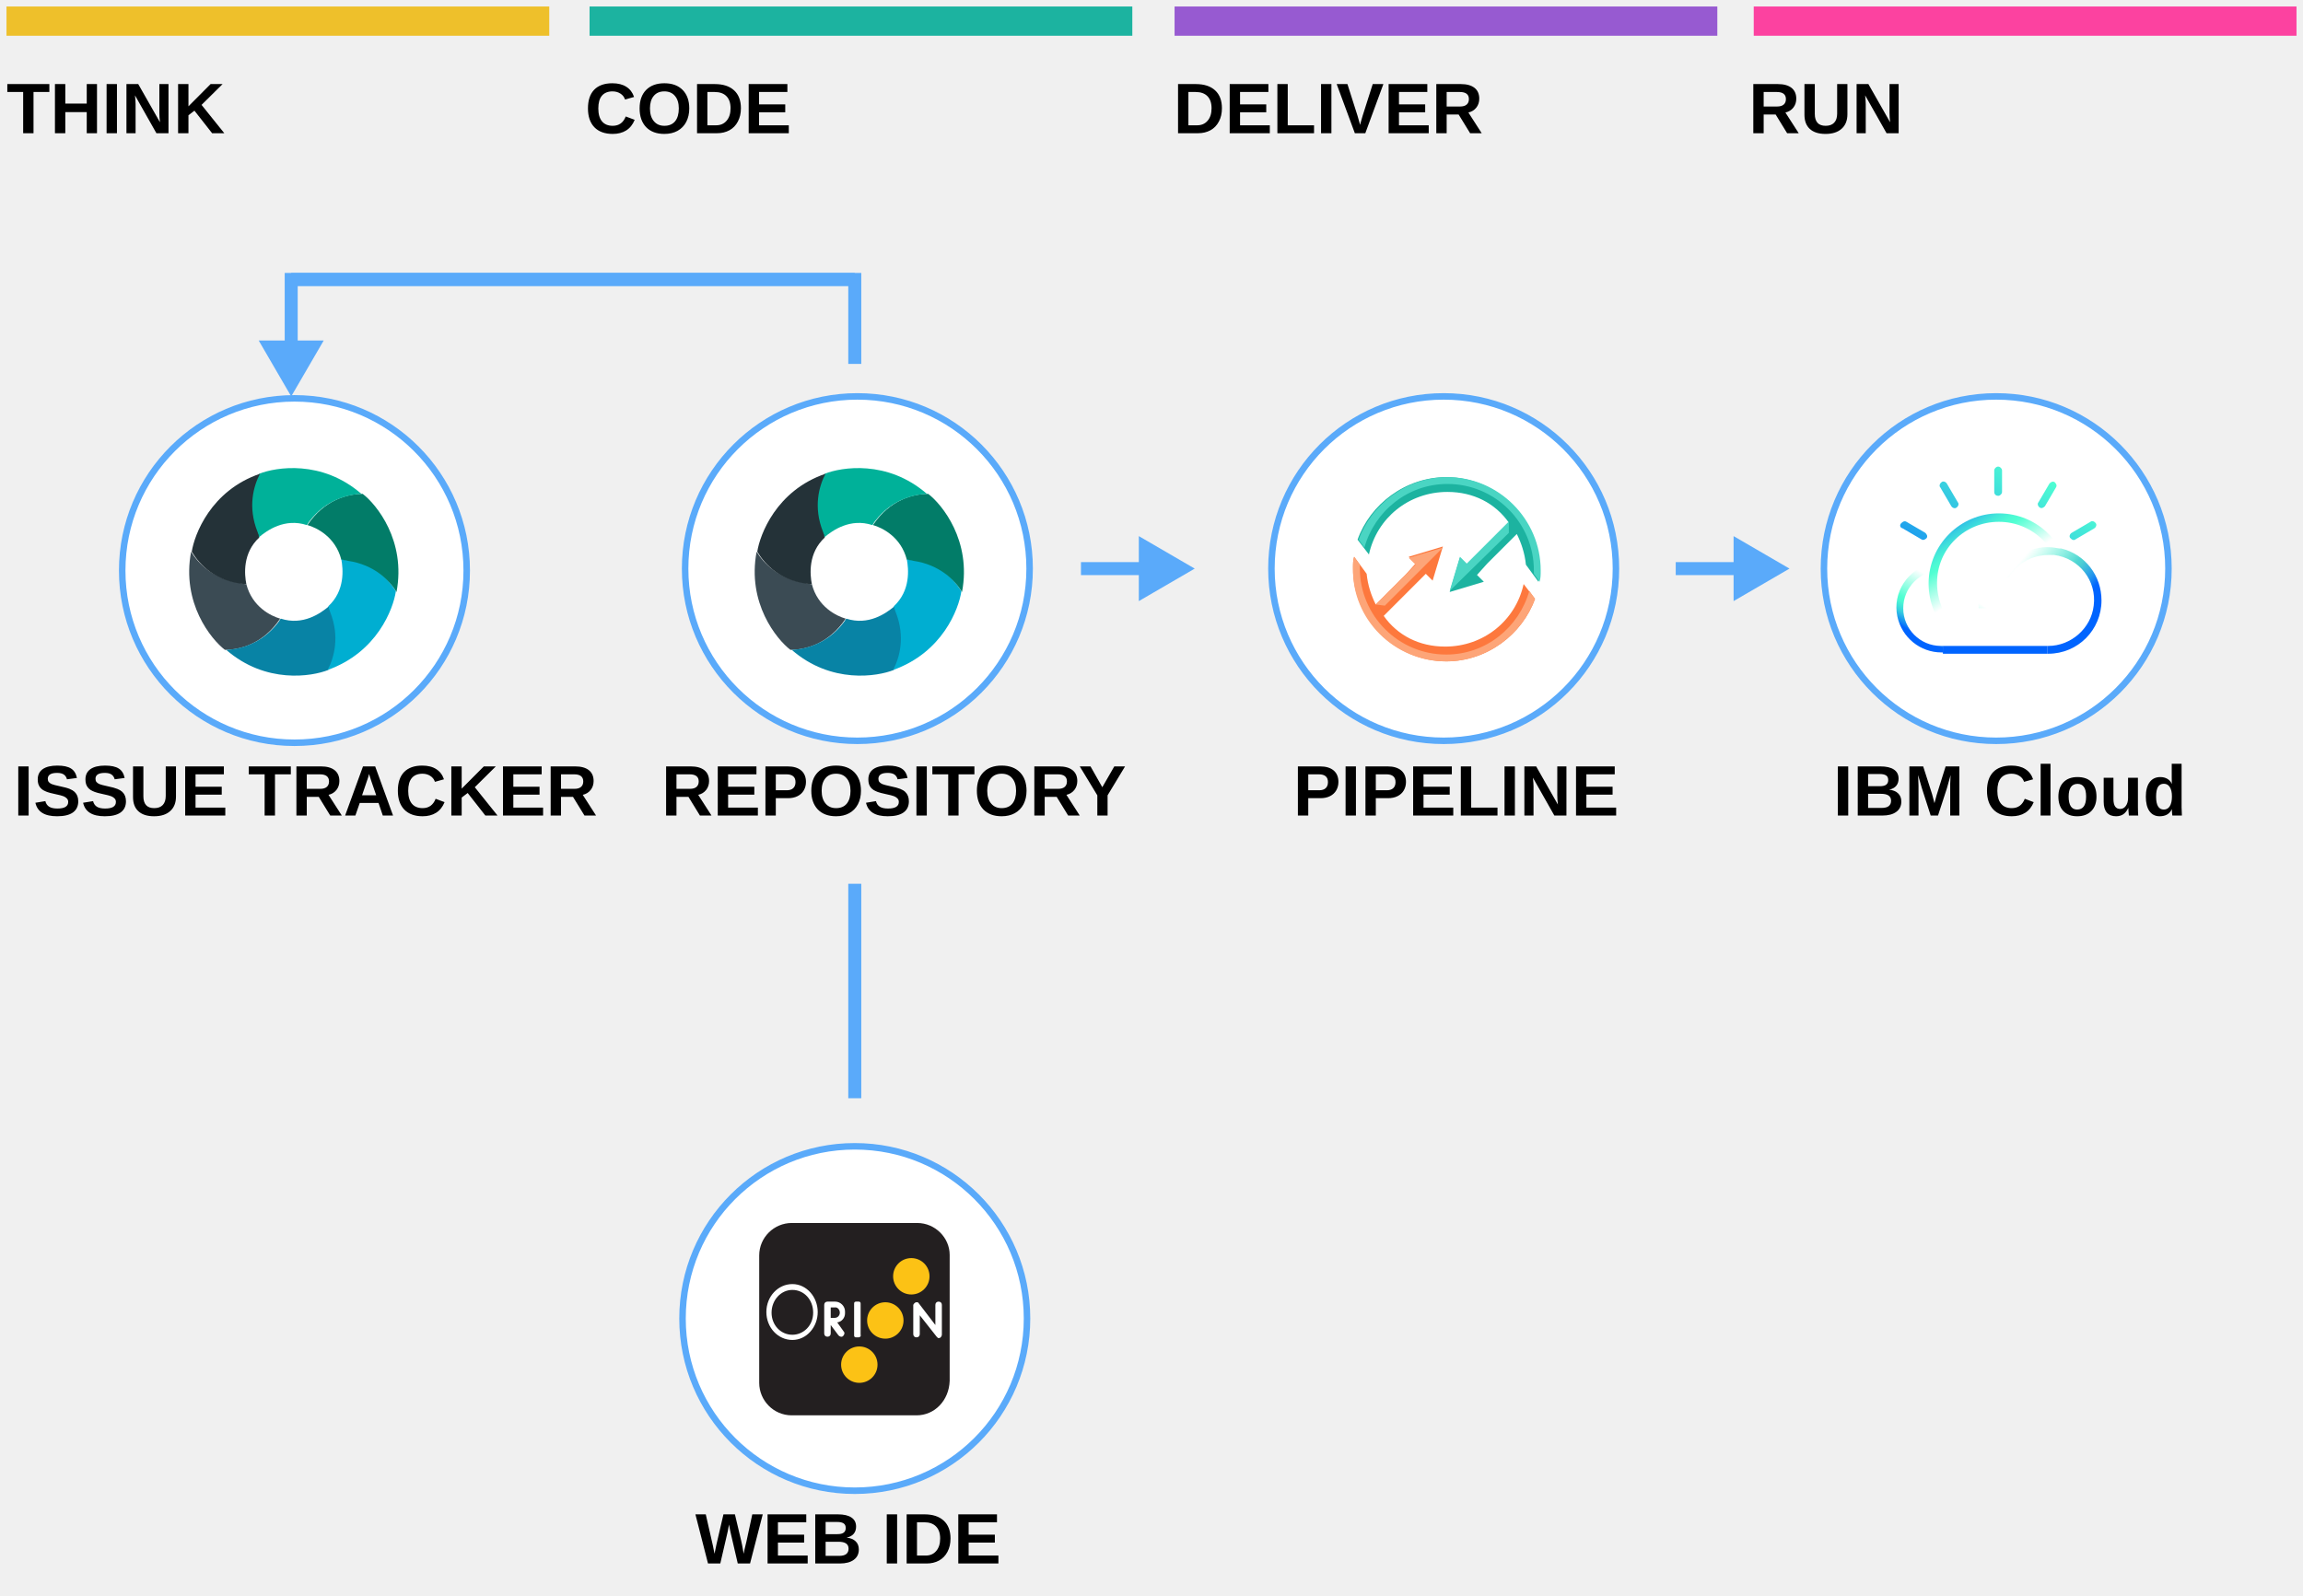
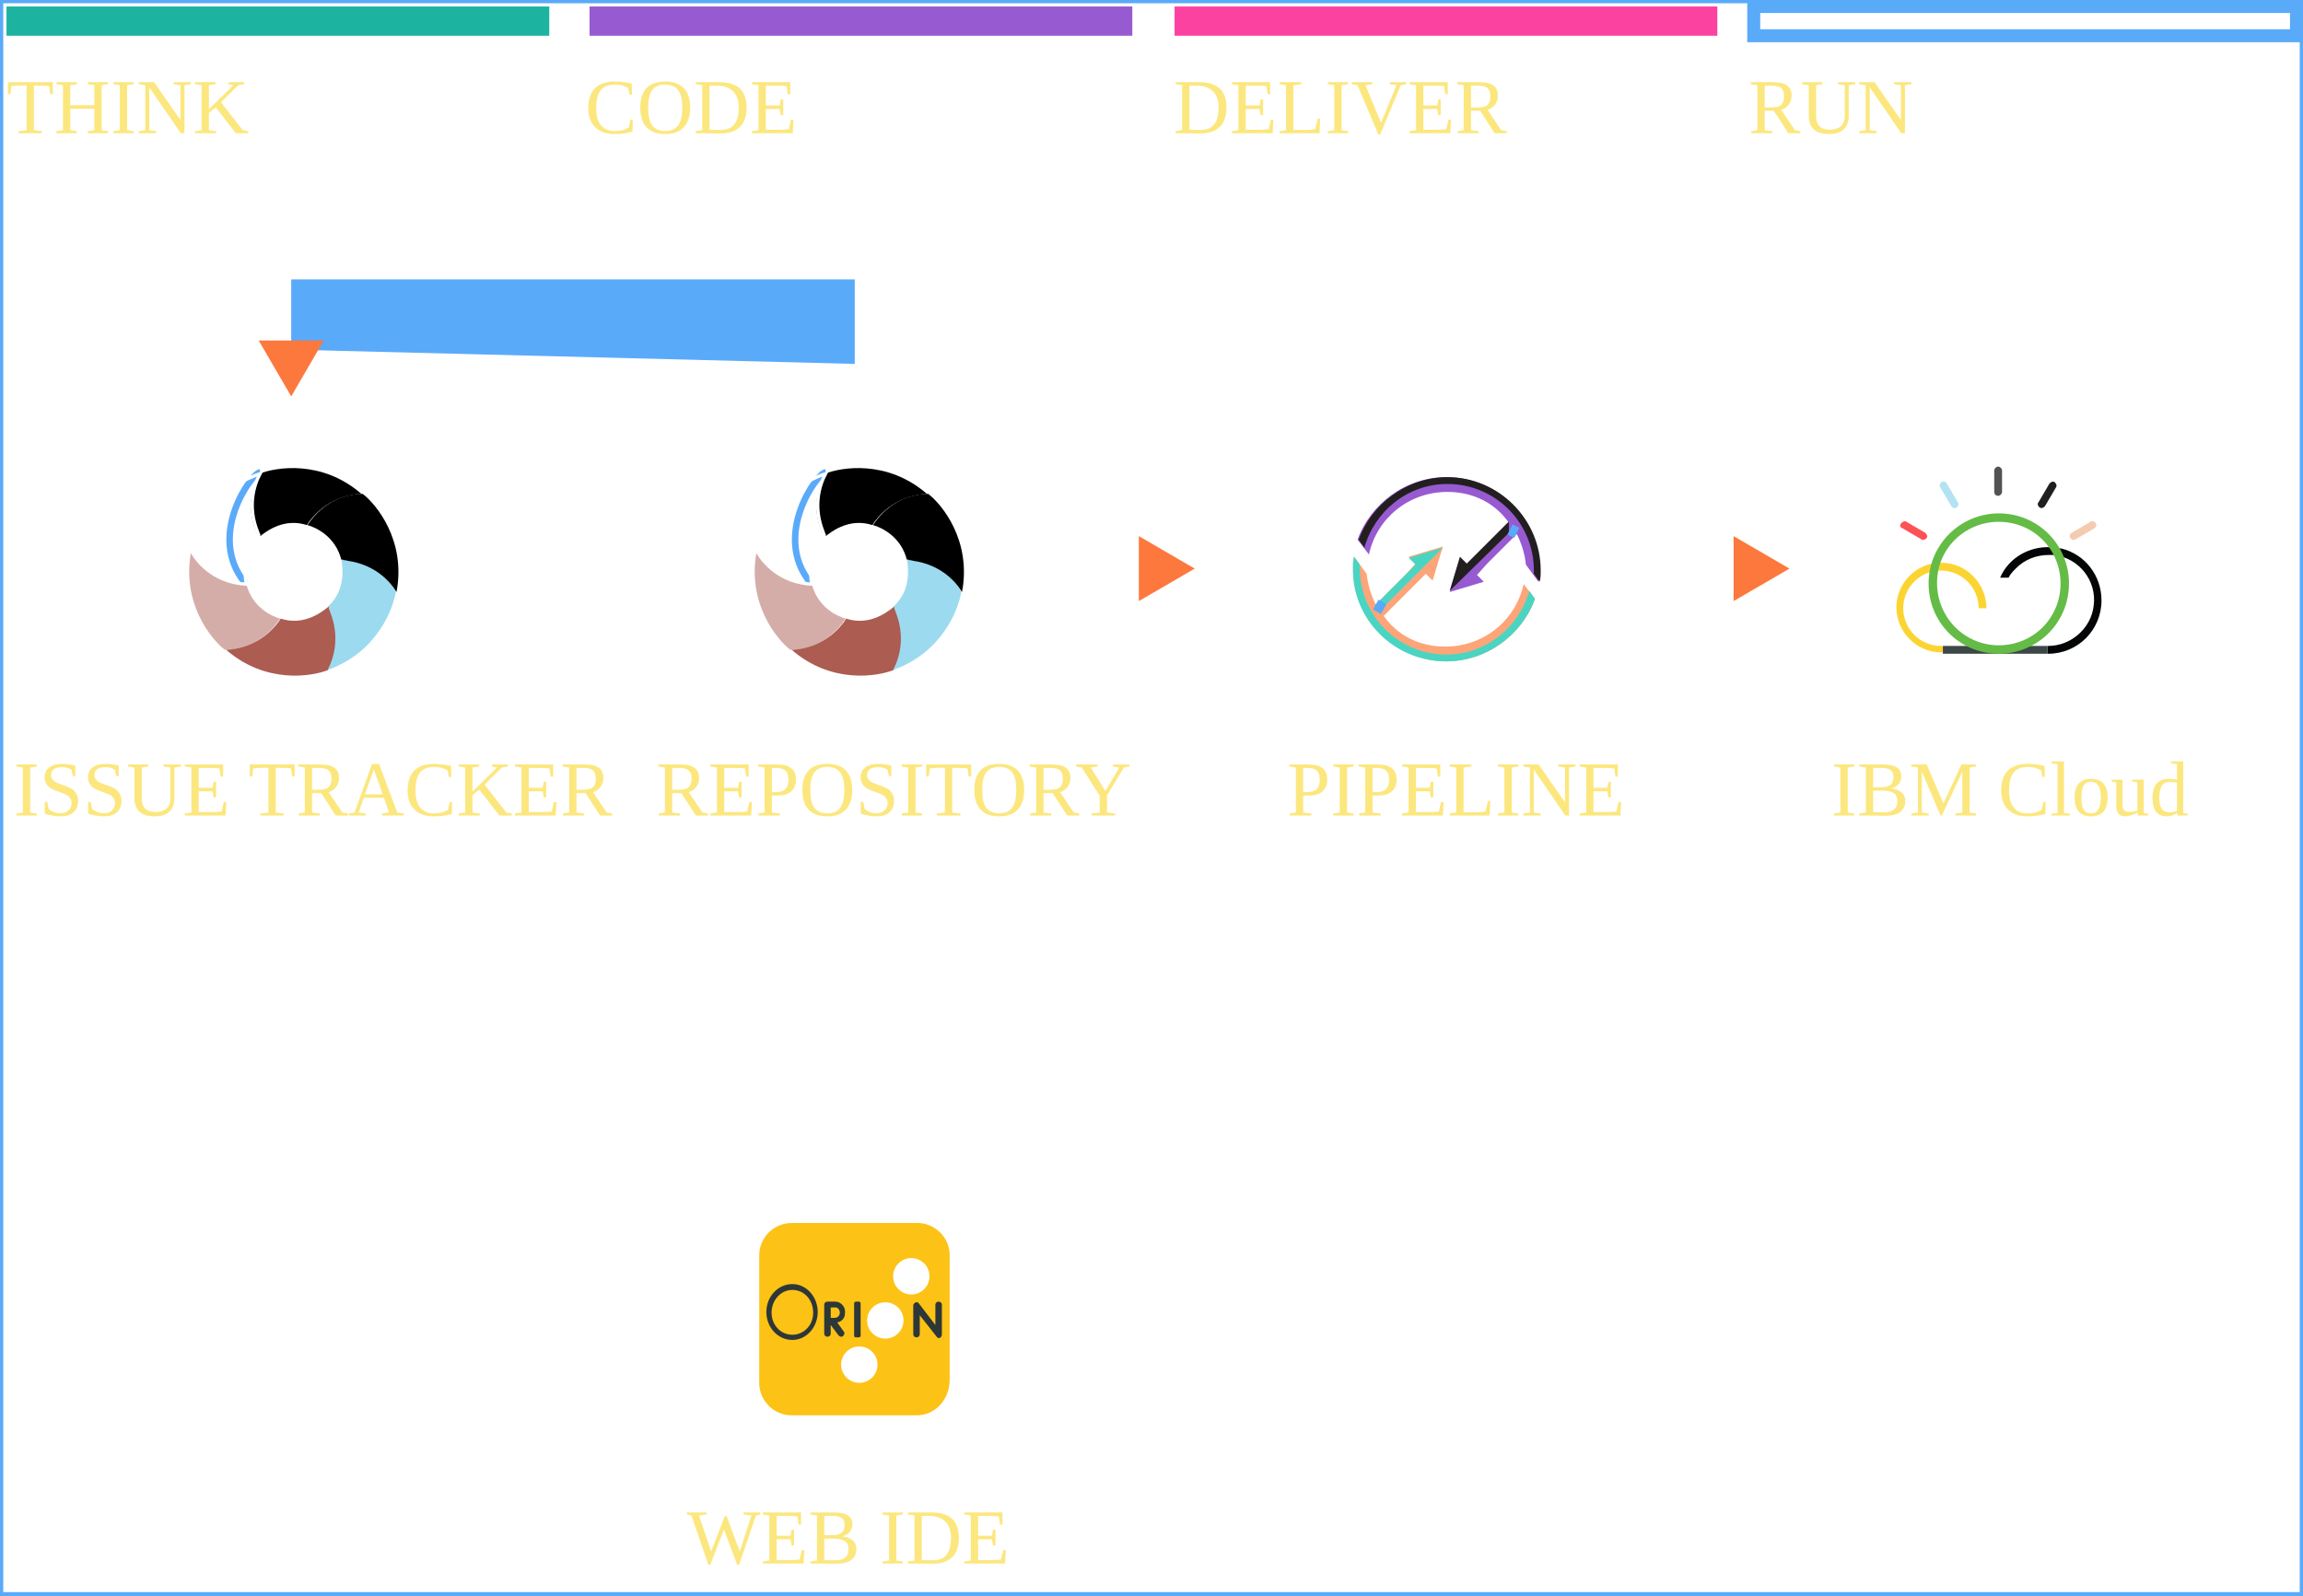
<svg xmlns="http://www.w3.org/2000/svg" version="1.1" x="0px" y="0px" viewBox="-387 824.5 354.3 245.5" style="enable-background:new -387 824.5 354.3 245.5;" xml:space="preserve">
  <style type="text/css">
-   .st0{fill:#FFFFFF;stroke:#5AAAFA;stroke-miterlimit:10;}
-   .st1{fill:none;}
-   .st2{fill:#EEC02B;}
-   .st3{fill:#1CB3A0;}
-   .st4{fill:#975AD1;}
-   .st5{fill:#FC42A0;}
-   .st6{fill:none;stroke:#5AAAFA;stroke-width:2;stroke-miterlimit:10;}
-   .st7{fill:#5AAAFA;}
-   .st8{fill:#FD783D;}
-   .st9{fill:#FDA578;}
-   .st10{fill:#4AD5C3;}
-   .st11{fill:#231F20;}
-   .st12{fill:#FCC215;}
-   .st13{fill:#FFFFFF;}
-   .st14{font-family:'Arial'; font-weight: bold}
-   .st15{font-size:11px;}
-   .st16{fill:url(#SVGID_1_);}
-   .st17{fill:url(#SVGID_2_);}
-   .st18{fill:#0064FF;}
-   .st19{fill:url(#SVGID_3_);}
-   .st20{fill:url(#SVGID_4_);}
-   .st21{fill:url(#SVGID_5_);}
-   .st22{fill:url(#SVGID_6_);}
-   .st23{fill:url(#SVGID_7_);}
-   .st24{fill:url(#SVGID_8_);}
-   .st25{fill:#3B4B54;}
-   .st26{fill:#0883A5;}
-   .st27{fill:#00AED1;}
-   .st28{fill:#027C68;}
-   .st29{fill:#00B199;}
-   .st30{fill:#243238;}
+   	.st0{fill:none;}
+ 	.st1{fill:#FFFFFF;stroke:#5AAAFA;stroke-miterlimit:10;}
+ 	.st2{fill:#1CB3A0;}
+ 	.st3{fill:#975AD1;}
+ 	.st4{fill:#FC42A0;}
+ 	.st5{fill:none;stroke:#5AAAFA;stroke-width:2;stroke-miterlimit:10;}
+ 	.st6{fill:#5AAAFA;}
+ 	.st7{fill:#FD783D;}
+ 	.st8{fill:#FDA578;}
+ 	.st9{fill:#4AD5C3;}
+ 	.st10{fill:#231F20;}
+ 	.st11{fill:#FCC215;}
+ 	.st12{fill:#FFFFFF;}
+ 	.st13{fill:#2E3737;}
+ 	.st14{fill:#586565;}
+ 	.st15{fill:#FCE77F;}
+ 	.st16{fill:#FCD432;}
+ 	.st17{fill:#030506;}
+ 	.st18{fill:#3D4747;}
+ 	.st19{fill:#64BC46;}
+ 	.st20{fill:#FC5255;}
+ 	.st21{opacity:0.77;fill:#9CDAF0;enable-background:new    ;}
+ 	.st22{opacity:0.77;fill:#201F1F;enable-background:new    ;}
+ 	.st23{fill:#201F1F;}
+ 	.st24{fill:#F4CAB1;}
+ 	.st25{opacity:0.5;fill:#AC5C51;enable-background:new    ;}
+ 	.st26{fill:#AC5C51;}
+ 	.st27{fill:#9CDAF0;}
+ 	.st28{font-family:'Arial'; font-weight: bold}
+ 	.st29{font-size:12px;}
+ 	.st30{fill:none;stroke:#FFFFFF;stroke-width:0.5;stroke-miterlimit:10;}
	.st31{opacity:0.35;}
	.st32{fill:#EEC02B;}
	.st33{fill:url(#SVGID_1_);}
	.st34{fill:url(#SVGID_2_);}
	.st35{fill:#0064FF;}
	.st36{fill:url(#SVGID_3_);}
	.st37{fill:url(#SVGID_4_);}
	.st38{fill:url(#SVGID_5_);}
	.st39{fill:url(#SVGID_6_);}
	.st40{fill:url(#SVGID_7_);}
	.st41{fill:url(#SVGID_8_);}
</style>
  <circle id="svg_7_1_" class="st0" cx="-79.9" cy="912" r="26.5" />
  <g>
    <rect id="canvas_background" x="-387" y="824.5" class="st1" width="354.3" height="245.5" />
  </g>
  <circle id="svg_1" class="st0" cx="-255.1" cy="912" r="26.5" />
  <circle id="svg_2" class="st0" cx="-341.7" cy="912.3" r="26.5" />
  <rect id="svg_3" x="-386" y="825.5" class="st2" width="83.5" height="4.5" />
  <rect id="svg_4" x="-296.3" y="825.5" class="st3" width="83.5" height="4.5" />
  <rect id="svg_5" x="-206.3" y="825.5" class="st4" width="83.5" height="4.5" />
  <rect id="svg_6" x="-117.2" y="825.5" class="st5" width="83.5" height="4.5" />
  <circle id="svg_7" class="st0" cx="-164.9" cy="912" r="26.5" />
  <line id="svg_9" class="st6" x1="-342.2" y1="867.5" x2="-255.5" y2="867.5" />
  <g id="svg_10">
    <g id="svg_11">
      <polyline id="svg_12" class="st6" points="-342.2,878.3 -342.2,867.5 -255.5,867.5 -255.5,880.5     " />
      <g id="svg_13">
        <polygon id="svg_14" class="st7" points="-337.2,876.9 -342.2,885.5 -347.2,876.9       " />
      </g>
    </g>
  </g>
  <line id="svg_15" class="st6" x1="-255.5" y1="993.5" x2="-255.5" y2="960.5" />
  <g id="svg_16">
    <g id="svg_17">
      <line id="svg_18" class="st6" x1="-210.4" y1="912" x2="-220.7" y2="912" />
      <g id="svg_19">
        <polygon id="svg_20" class="st7" points="-211.8,907 -203.2,912 -211.8,917       " />
      </g>
    </g>
  </g>
  <g id="svg_21">
    <g id="svg_22">
      <line id="svg_23" class="st6" x1="-118.9" y1="912" x2="-129.2" y2="912" />
      <g id="svg_24">
        <polygon id="svg_25" class="st7" points="-120.3,907 -111.7,912 -120.3,917       " />
      </g>
    </g>
  </g>
  <circle id="svg_26" class="st0" cx="-255.5" cy="1027.4" r="26.5" />
  <g id="svg_112">
    <g id="g3-2" transform="scale(1.75) ">
      <g id="svg_113">
        <path id="svg_114" class="st8" d="M-87.2,522.5c-0.7,3.2-3.5,5.5-6.9,5.5c-2.3,0-4.2-1-5.4-2.7l3.7-3.7l0.4,0.4l-0.4-0.4l0,0         l0.6,0.6l0.9-3l-3,0.9l0.6,0.6l-0.9,1l-2.6,2.6c-0.4-0.8-0.7-1.7-0.8-2.7l-1.1-1.5c-0.1,0.3-0.1,0.6-0.1,1c0,4.5,3.7,8.2,8.2,8.2         c3.6,0,6.7-2.4,7.8-5.5L-87.2,522.5L-87.2,522.5z" />
        <polyline id="svg_115" class="st9" points="-100.2,524.3 -96.7,520.8 -97.3,520.2 -94.3,519.3 -99.4,524.4       " />
      </g>
      <g id="svg_116">
        <path id="svg_117" class="st9" d="M-94,529.3c3.6,0,6.7-2.4,7.8-5.5l-0.5-0.7c-0.9,3.2-3.8,5.6-7.3,5.6c-4.2,0-7.6-3.4-7.6-7.6         c0-0.1,0-0.2,0-0.3l-0.5-0.7c-0.1,0.3-0.1,0.6-0.1,1C-102.3,525.6-98.6,529.3-94,529.3z" />
        <line id="svg_118" class="st1" x1="-100.2" y1="524.3" x2="-99.5" y2="524.7" />
      </g>
    </g>
    <g id="g3-2_1_" transform="scale(1.75) ">
      <g id="svg_119">
        <path id="svg_120" class="st3" d="M-100.8,519.9c0.7-3.2,3.5-5.5,6.9-5.5c2.3,0,4.2,1,5.4,2.7l-3.7,3.7l-0.4-0.4l0.4,0.4l0,0         l-0.6-0.6l-0.9,3l3-0.9l-0.6-0.6l0.9-1l2.6-2.6c0.4,0.8,0.7,1.7,0.8,2.7l1.1,1.5c0.1-0.3,0.1-0.6,0.1-1c0-4.5-3.7-8.2-8.2-8.2         c-3.6,0-6.7,2.4-7.8,5.5L-100.8,519.9L-100.8,519.9z" />
        <polyline id="svg_121" class="st10" points="-88.5,517 -92.2,520.7 -92.8,520.1 -93.7,523.1 -88.5,518       " />
      </g>
      <g id="svg_122">
        <path id="svg_123" class="st10" d="M-93.9,513.1c-3.6,0-6.7,2.4-7.8,5.5l0.5,0.7c0.9-3.2,3.8-5.6,7.3-5.6c4.2,0,7.6,3.4,7.6,7.6         c0,0.1,0,0.2,0,0.3l0.5,0.7c0.1-0.3,0.1-0.6,0.1-1C-85.7,516.8-89.4,513.1-93.9,513.1L-93.9,513.1z" />
        <line id="svg_124" class="st1" x1="-87.8" y1="518" x2="-88.4" y2="517.7" />
      </g>
    </g>
  </g>
  <path id="XMLID_17_" class="st11" d="M-246,1042.3h-19.2c-2.8,0-5-2.3-5-5v-19.6c0-2.8,2.3-5,5-5h19.3c2.8,0,5,2.3,5,4.9v19.4   C-241,1040-243.2,1042.3-246,1042.3L-246,1042.3z" />
  <circle id="XMLID_16_" class="st12" cx="-246.8" cy="1020.9" r="2.8" />
  <circle id="XMLID_15_" class="st12" cx="-250.8" cy="1027.7" r="2.8" />
  <circle id="XMLID_14_" class="st12" cx="-254.8" cy="1034.5" r="2.8" />
  <path id="XMLID_13_" class="st13" d="M-254.9,1030.3h-0.4c-0.2,0-0.3-0.1-0.3-0.3v-4.9c0-0.2,0.1-0.3,0.3-0.3h0.4   c0.2,0,0.3,0.1,0.3,0.3v4.8C-254.5,1030.1-254.7,1030.3-254.9,1030.3z" />
  <path id="XMLID_3_" class="st13" d="M-242.6,1024.8L-242.6,1024.8c-0.3,0-0.5,0.2-0.5,0.5v3.1l-2.6-3.4l0,0l-0.1-0.1l0,0h-0.1h-0.1   l0,0l0,0h-0.1l0,0c-0.2,0.1-0.3,0.2-0.4,0.4c0,0,0,0,0,0.1l0,0v4.4c0,0.3,0.2,0.5,0.5,0.5l0,0c0.3,0,0.5-0.2,0.5-0.5v-2.9l2.6,3.3   c0.1,0.1,0.1,0.1,0.2,0.2l0,0h0.1l0,0l0,0h0.1l0,0c0.2,0,0.4-0.3,0.4-0.5v-4.6C-242.1,1025-242.3,1024.8-242.6,1024.8L-242.6,1024.8   z" />
  <path id="XMLID_9_" class="st13" d="M-265.1,1022.1c-2.2,0-4,1.9-4,4.3c0,2.4,1.8,4.3,4,4.3s3.9-2,3.9-4.3   C-261.2,1024.1-262.9,1022.1-265.1,1022.1z M-265.1,1029.9c-1.8,0-3.2-1.5-3.2-3.4s1.4-3.5,3.2-3.5s3.2,1.5,3.2,3.5   S-263.4,1029.9-265.1,1029.9z" />
  <path id="XMLID_8_" class="st13" d="M-257,1026.6v-0.3c0-0.8-0.7-1.5-1.5-1.5h-0.1h-1.1l0,0c-0.3,0-0.5,0.2-0.5,0.5v4.4   c0,0.3,0.2,0.5,0.5,0.5l0,0c0.3,0,0.5-0.2,0.5-0.5v-1.3l1.2,1.6c0.2,0.2,0.5,0.3,0.7,0.1l0,0c0.2-0.2,0.3-0.5,0.1-0.7l-1-1.4   C-257.5,1027.9-257,1027.3-257,1026.6L-257,1026.6z M-257.8,1026.5c0,0.4-0.3,0.8-0.8,0.8h-0.6l0,0v-1.6h0.6   C-258.2,1025.6-257.8,1026-257.8,1026.5L-257.8,1026.5z" />
  <g id="svg_125">
    <path id="svg_126" class="st1" d="M-42.4,912" />
  </g>
  <text id="headerSVG.think" transform="matrix(1 0 0 1 -386 845)" class="st14 st15">THINK</text>
  <text id="headerSVG.code" transform="matrix(1 0 0 1 -297 845)" class="st14 st15">CODE</text>
  <text id="headerSVG.deliver" transform="matrix(1 0 0 1 -206.5 845)" class="st14 st15">DELIVER</text>
  <text id="headerSVG.run" transform="matrix(1 0 0 1 -118 845)" class="st14 st15">RUN</text>
  <svg id="headerSVG.issueTracker" x="-386" y="940" width="108" height="20">
    <text x="1%" y="50%" alignment-baseline="central" text-anchor="start" class="st14 st15">ISSUE TRACKER</text>
  </svg>
  <svg id="headerSVG.repository" x="-289.5" y="940" width="80" height="20">
    <text x="50%" y="50%" text-anchor="middle" alignment-baseline="central" class="st14 st15">REPOSITORY</text>
  </svg>
  <svg id="headerSVG.pipeline" x="-195.5" y="940" width="65" height="20">
    <text x="50%" y="50%" text-anchor="middle" alignment-baseline="central" class="st14 st15">PIPELINE</text>
  </svg>
  <svg id="headerSVG.ibmCloud" x="-110.3" y="940" width="65" height="20">
    <text x="50%" y="50%" text-anchor="middle" alignment-baseline="central" class="st14 st15">IBM Cloud</text>
  </svg>
  <svg id="headerSVG.webIde" x="-289" y="1053.5" width="65" height="20">
    <text x="50%" y="58%" text-anchor="middle" alignment-baseline="central" class="st14 st15">WEB IDE</text>
  </svg>
  <g id="githubpublic_icon1" display="none">
    <circle id="svg_137" class="st1" cx="76.7" cy="355.4" r="26.5" />
    <line id="svg_138" class="st0" x1="66.8" y1="337.7" x2="66.8" y2="338.2" />
    <path id="svg_145" class="st21" d="M88.5,369.5c0,2.3-5.1,4.1-11.5,4.1s-11.5-1.8-11.5-4.1s5.1-4,11.5-4S88.5,367.3,88.5,369.5z" />
    <path id="svg_147" class="st22" d="M77.9,370.2c-0.3,0.2-0.6,0.5-0.7,0.9c-0.1,0.1-0.1,0.3-0.1,0.5v0.3v0.3v0.5v1   c1.6,0,0.2,0,2.1-0.1v-0.1v-0.2v-1.1v-0.3c0-0.2,0-0.2,0.1-0.5c0.1-0.3,0-0.4,0.2-0.6c0.1-0.1,0.1-0.1,0.1-0.2L77.9,370.2   L77.9,370.2z" />
    <path id="svg_148" class="st22" d="M83.1,369L83.1,369c-0.1-0.2-0.4-0.2-0.8-0.2c-1.2,0-2.2,0.6-2.5,1.4H80l-0.2,0.4h-0.1v0.1l0,0   v0.6v0.4v1.7v0.1l1.9-0.2v-2c0-0.1,0-0.1,0-0.2c0-0.2,0.1-0.4,0.1-0.5c0.1-0.2,0.2-0.4,0.4-0.6c0.2-0.2,0.4-0.3,0.7-0.5   C83,369.4,83.2,369.2,83.1,369z" />
    <path id="svg_150" class="st22" d="M76.5,373.6L76.5,373.6c0.1,0,0.3,0,0.4,0s0.1,0,0.2,0l0,0c-0.1,0-0.1,0-0.2,0   C76.7,373.6,76.6,373.6,76.5,373.6z" />
    <path id="svg_153" class="st22" d="M73.7,373.5c0.2,0,0.4,0,0.6,0.1l0,0C74.1,373.5,73.9,373.5,73.7,373.5L73.7,373.5z" />
    <path id="svg_154" class="st22" d="M76.5,372.1v-0.3v-0.3c0-0.2-0.1-0.3-0.1-0.5c-0.2-0.7-0.8-1.1-1.5-1.3v0.7h-1   c0.2,0.1,0,0,0.3,0.3c0.2,0.2,0.1,0.3,0.2,0.6c0.1,0.3,0,0.3,0.1,0.5v0.3v1.4c0.7,0.1,1.4,0.1,2.1,0.1v-1L76.5,372.1   C76.6,372.1,76.5,372.1,76.5,372.1z" />
    <path id="svg_155" class="st22" d="M73.7,373.5L73.7,373.5v-1.8v-0.4v-0.6l0,0c0-0.2-0.1-0.3-0.1-0.5c-0.2-0.8-1.3-1.5-2.6-1.5   c-0.4,0-0.7,0-0.8,0.2l0,0c-0.1,0.2,0.1,0.4,0.3,0.5c0.3,0.2,0.5,0.3,0.7,0.5c0.2,0.2,0.3,0.4,0.4,0.6c0,0.1,0.1,0.3,0.1,0.5   c0,0.1,0,0.1,0,0.2v1.9" />
    <path id="svg_156" class="st23" d="M90.4,353.3c2.5,0,4.8,0.3,6.9,0.7v-0.2c-2-0.4-4.2-0.7-6.6-0.7c-0.8,0-1.6,0-2.4,0.1   c0.3-1.1,0.5-2.3,0.4-3.8c0-2.5-0.8-4.5-2.3-6c0.8-2.1-0.3-4.7-0.3-4.7s-2-0.2-5,1.9c-1.4-0.4-2.9-0.5-4.5-0.5   c-1.7,0-3.3,0.2-4.9,0.7l0,0c-2.5-2-5.2-2-5.2-2s-1.2,3-0.2,5.1l0,0c-1.8,1.9-2.7,4.5-1.8,7.9c0.2,0.6,0.3,1.2,0.5,1.7   c-0.7,0-1.4-0.1-2.1-0.1c-2.4,0-4.6,0.2-6.6,0.6v0.2c2-0.5,4.4-0.7,6.9-0.7c0.6,0,1.3,0,1.9,0.1c0.1,0.3,0.3,0.6,0.4,0.9   c-0.8,0-1.7,0-2.6,0.1c-2.4,0.1-4.6,0.5-6.5,1v0.2c2-0.6,4.3-1,6.8-1.1c0.8,0,1.6-0.1,2.3-0.1c1.6,2.7,4.1,3.8,7.9,4.1   c-0.9,0.5-1.5,1.4-1.6,2.4c-4.5,1.8-4.5-2.4-7-3.1c-0.2-0.1-0.3-0.1-0.5-0.1c-0.5-0.1-1,0-1.1,0.2l0,0v0.1c0,0.1,0,0.1,0.1,0.2   c0.1,0.2,0.4,0.4,0.8,0.5c0.3,0.2,0.7,0.5,0.9,0.6c1.5,1.7,1.7,4.8,6.8,3.8v1.6v2.1c0,0.1,0,0.1,0,0.2c0,0.2-0.1,0.4-0.1,0.5   c-0.1,0.2-0.2,0.4-0.4,0.6c-0.2,0.2-0.4,0.3-0.7,0.5c-0.2,0.1-0.4,0.3-0.3,0.5l0,0c0.1,0.2,0.3,0.2,0.8,0.2c1.3,0,2.3-0.6,2.6-1.5   c0.1-0.1,0.1-0.3,0.1-0.5l0,0v-0.6v-0.4v-1.7v-2.1c0.1-0.8,0.5-1.4,0.6-1.3v1.3v3.5v2.1v0.3c0,0.2,0,0.2-0.1,0.5   c-0.1,0.3,0,0.4-0.2,0.6c-0.3,0.3,0,0.1-0.4,0.3c-0.2,0.1-0.2,0.3-0.2,0.5c0.1,0.2,0.2,0.3,0.7,0.3c1.1-0.2,1.9-0.6,2.2-1.5   c0.1-0.1,0.1-0.3,0.1-0.5v-0.3v-0.3v-0.5v-1.6v-5c0-0.2,0.1-0.3,0.3-0.3c0.1,0,0.3,0.1,0.3,0.3v5v1.6v0.5v0.3v0.3   c0,0.2,0,0.3,0.1,0.5c0.2,0.8,1.1,1.3,2.2,1.5c0.4,0.1,0.6-0.1,0.7-0.3c0-0.2,0-0.4-0.2-0.5c-0.4-0.2-0.1,0-0.4-0.3   c-0.2-0.2-0.1-0.4-0.2-0.6c-0.1-0.3,0-0.3-0.1-0.5v-0.3v-2.1v-3.5v-1.3c0.1-0.1,0.5,0.4,0.6,1.3v2.1v1.7v0.4v0.6l0,0   c0,0.2,0,0.3,0.1,0.5c0.2,0.8,1.3,1.5,2.6,1.5c0.4,0,0.7,0,0.8-0.2l0,0c0.1-0.2-0.1-0.4-0.3-0.5c-0.3-0.2-0.5-0.3-0.7-0.5   c-0.2-0.2-0.3-0.4-0.4-0.6c0-0.1-0.1-0.3-0.1-0.5c0-0.1,0-0.1,0-0.2v-2.1v-3.4c0-1.1-0.7-2.3-1.7-2.8c3.7-0.2,6.5-1.3,7.9-4.1   c0.8,0,1.6,0,2.5,0.1c2.5,0.1,4.8,0.5,6.8,1.1v-0.2c-1.9-0.5-4.1-0.9-6.5-1c-0.9-0.1-1.8-0.1-2.7-0.1c0.1-0.3,0.2-0.6,0.3-0.9   C89,353.3,89.7,353.3,90.4,353.3L90.4,353.3z" />
    <path id="svg_159" class="st24" d="M85.9,352.3c0-2.5-1.8-4.5-4.3-4.5l0,0c-2.7,0-3.1,0.2-4.9,0.2c-1.8,0-2.2-0.2-4.7-0.2   c-0.1,0-0.2,0-0.4,0c-2.4,0-4.3,1.9-4.3,4.4c0,2,1.2,3.8,3,4.5l0,0c0,0.2,3.6,1.6,11.3,0.6c0.3,0,0.7-0.1,1.1-0.2l0,0l0,0   C84.6,356.4,85.9,354.4,85.9,352.3z" />
    <path id="svg_160" class="st25" d="M71.7,348.3c0.1,0,0.3,0,0.4,0c2.5,0,2.9,0.2,4.7,0.2c1.8,0,2.2-0.2,4.9-0.2l0,0   c2.4,0,4.1,1.9,4.3,4.2c0-0.1,0-0.1,0-0.2c0-2.5-1.8-4.5-4.3-4.5l0,0c-2.7,0-3.1,0.2-4.9,0.2c-1.8,0-2.2-0.2-4.7-0.2   c-0.1,0-0.2,0-0.4,0c-2.4,0-4.3,1.9-4.3,4.4c0,0.1,0,0.1,0,0.2C67.5,350.1,69.3,348.3,71.7,348.3z" />
    <ellipse id="svg_161" class="st12" cx="71.7" cy="352.2" rx="1.9" ry="2.8" />
    <ellipse id="svg_162" class="st26" cx="71.8" cy="352.2" rx="1.3" ry="1.8" />
    <circle id="svg_163" class="st12" cx="71.3" cy="351.5" r="0.4" />
    <ellipse id="svg_164" class="st12" cx="81.9" cy="352.2" rx="1.9" ry="2.8" />
    <ellipse id="svg_165" class="st26" cx="81.7" cy="352.3" rx="1.3" ry="1.8" />
    <circle id="svg_166" class="st12" cx="81.3" cy="351.5" r="0.3" />
    <circle id="svg_167" class="st26" cx="76.6" cy="354.7" r="0.5" />
    <path id="svg_168" class="st26" d="M77.6,355.7c-0.1,0-0.1,0.1-0.1,0.2c-0.1,0.3-0.4,0.5-0.8,0.5c-0.4,0-0.7-0.2-0.8-0.5   c0-0.1-0.1-0.2-0.1-0.2s-0.1,0.1-0.1,0.2c0.1,0.4,0.5,0.8,1.1,0.8c0.5,0,1-0.3,1.1-0.8C77.7,355.8,77.6,355.7,77.6,355.7z" />
    <path id="svg_169" class="st21" d="M64.1,360c0,0.2-0.2,0.3-0.3,0.3c-0.2,0-0.3-0.2-0.3-0.3s0.3-1.4,0.3-1.4S64.1,359.8,64.1,360z" />
    <ellipse id="svg_170" class="st27" cx="65.1" cy="358.3" rx="0.2" ry="0.2" />
    <ellipse id="svg_171" class="st27" cx="65.8" cy="358.8" rx="0.2" ry="0.2" />
    <ellipse id="svg_172" transform="matrix(-0.3856 -0.9227 0.9227 -0.3856 -239.8885 559.6743)" class="st27" cx="66.4" cy="359.7" rx="0.3" ry="0.2" />
    <ellipse id="svg_173" transform="matrix(-0.6562 -0.7546 0.7546 -0.6562 -160.7889 647.957)" class="st27" cx="67.2" cy="360.6" rx="0.3" ry="0.2" />
    <ellipse id="svg_174" transform="matrix(-0.866 -0.5 0.5 -0.866 -53.6497 708.2708)" class="st27" cx="68.1" cy="361.3" rx="0.3" ry="0.2" />
    <ellipse id="svg_175" transform="matrix(-0.9912 -0.1325 0.1325 -0.9912 89.7715 729.4015)" class="st27" cx="69.2" cy="361.7" rx="0.3" ry="0.2" />
    <ellipse id="svg_176" transform="matrix(-6.731241e-02 -0.9977 0.9977 -6.731241e-02 -285.7316 456.4899)" class="st27" cx="70.5" cy="361.8" rx="0.2" ry="0.3" />
    <path id="svg_177" class="st27" d="M71.8,361.4c0,0.1,0,0.2-0.2,0.3c-0.2,0.1-0.3-0.1-0.3-0.2s0.1-0.2,0.3-0.3   C71.8,361.2,71.8,361.3,71.8,361.4z" />
    <path id="svg_178" d="M73.5,358.5c-0.4,0.2-0.7,0.5-0.9,0.8c0.3-0.1,8.3-1.8,9.1,1.9c-0.1-1.1-0.7-2.1-1.7-2.7   C76.8,358.8,73.5,358.5,73.5,358.5z" />
    <path id="svg_179" d="M71.9,360.9c0,1.2,0,2.2,0,2.2s-0.1,0-0.2,0C71.7,363.1,71.5,362.1,71.9,360.9z" />
    <line id="svg_182" class="st0" x1="79.6" y1="370.5" x2="78.4" y2="370.1" />
    <line id="svg_183" class="st0" x1="79.7" y1="373.5" x2="81" y2="373.5" />
    <line id="svg_184" class="st0" x1="80.1" y1="373.5" x2="79.7" y2="373.5" />
    <line id="svg_185" class="st0" x1="80.4" y1="373.4" x2="80.1" y2="373.5" />
    <line id="svg_186" class="st0" x1="80.1" y1="373.5" x2="79.8" y2="373.5" />
    <line id="svg_188" class="st0" x1="81.6" y1="373.3" x2="81.2" y2="373.3" />
    <line id="svg_189" class="st0" x1="80.9" y1="373.4" x2="81.2" y2="373.3" />
    <line id="svg_190" class="st0" x1="80.5" y1="373.4" x2="80.9" y2="373.4" />
    <line id="svg_191" class="st0" x1="80.1" y1="373.5" x2="80.4" y2="373.4" />
    <line id="svg_192" class="st0" x1="80.5" y1="373.4" x2="80.4" y2="373.4" />
    <line id="svg_193" class="st0" x1="79.7" y1="373.5" x2="79.6" y2="373.5" />
    <line id="sag_194" class="st0" x1="81.6" y1="373.3" x2="81.5" y2="373.3" />
    <text id="headerSVG.repository" transform="matrix(1 0 0 1 38.4 396.95)" class="st28 st29">REPOSITORY</text>
    <text id="headerSVG.gitHub1" transform="matrix(1 0 0 1 56.4 408.95)" class="st28 st29">GitHub</text>
  </g>
  <g>
    <linearGradient id="SVGID_1_" gradientUnits="userSpaceOnUse" x1="-87.37" y1="-128.209" x2="-82.627" y2="-119.555" gradientTransform="matrix(1 0 0 -1 -4.44 795.31)">
      <stop offset="0.11" style="stop-color:#0064FF" />
      <stop offset="0.15" style="stop-color:#0E7FF7" />
      <stop offset="0.24" style="stop-color:#26ADEA" />
      <stop offset="0.31" style="stop-color:#38D1DF" />
      <stop offset="0.39" style="stop-color:#45EAD8" />
      <stop offset="0.45" style="stop-color:#4DFAD4" />
      <stop offset="0.51" style="stop-color:#50FFD2" />
      <stop offset="1" style="stop-color:#50FFD2;stop-opacity:0" />
    </linearGradient>
    <path class="st16" d="M-88.1,923.9L-88.1,923.9c-0.1,0-0.2,0-0.3,0c-3.2,0-5.8-2.6-5.8-5.8s2.6-5.8,5.8-5.8c3.2,0,5.8,2.6,5.8,5.8     l0,0l0,0h1.2c0-3.8-3.1-7-6.9-7l0,0h-0.1l0,0c-0.4,0-0.9,0-1.3,0.1l0,0c-3.8,0.8-6.2,4.5-5.4,8.2c0.7,3.2,3.5,5.5,6.8,5.5h0.3     L-88.1,923.9L-88.1,923.9z" />
    <linearGradient id="SVGID_2_" gradientUnits="userSpaceOnUse" x1="-61.652" y1="-125.247" x2="-72.315" y2="-116.198" gradientTransform="matrix(1 0 0 -1 -4.44 795.31)">
      <stop offset="0.19" style="stop-color:#0064FF" />
      <stop offset="0.2" style="stop-color:#0267FE" />
      <stop offset="0.3" style="stop-color:#2497EB" />
      <stop offset="0.4" style="stop-color:#3CB9DD" />
      <stop offset="0.47" style="stop-color:#4BCED5" />
      <stop offset="0.52" style="stop-color:#50D6D2" />
      <stop offset="1" style="stop-color:#50FFD2;stop-opacity:0" />
    </linearGradient>
    <path class="st17" d="M-69.9,908.9L-69.9,908.9c-0.1,0-0.2,0-0.3,0c-0.6-0.1-1.1-0.2-1.7-0.2h-0.3c-3.1,0.1-5.9,1.9-7.1,4.7h1.3     c0.3-0.6,0.7-1,1.2-1.5c1.3-1.3,3.1-2,5-2c0.2,0,0.5,0,0.7,0l0,0h0.1l0,0c3.9,0.5,6.6,4,6.1,7.8c-0.4,3.5-3.5,6.2-7,6.2H-72v1.2     h0.1c4.6,0,8.2-3.7,8.2-8.2C-63.7,913.1-66.2,909.8-69.9,908.9L-69.9,908.9z" />
    <rect x="-88.1" y="923.9" class="st18" width="16.1" height="1.2" />
    <linearGradient id="SVGID_3_" gradientUnits="userSpaceOnUse" x1="-82.471" y1="-107.257" x2="-73.053" y2="-122.168" gradientTransform="matrix(1 0 0 -1 -4.44 795.31)">
      <stop offset="0" style="stop-color:#0064FF" />
      <stop offset="3.000000e-02" style="stop-color:#0975FA" />
      <stop offset="0.12" style="stop-color:#22A6EC" />
      <stop offset="0.2" style="stop-color:#36CDE1" />
      <stop offset="0.28" style="stop-color:#44E8D9" />
      <stop offset="0.35" style="stop-color:#4DF9D4" />
      <stop offset="0.4" style="stop-color:#50FFD2" />
      <stop offset="0.71" style="stop-color:#50FFD2;stop-opacity:0" />
    </linearGradient>
    <path class="st19" d="M-79.5,904.8c5.3,0,9.5,4.2,9.5,9.5s-4.2,9.5-9.5,9.5s-9.5-4.3-9.5-9.6S-84.7,904.8-79.5,904.8 M-79.5,903.5     c-5.9,0-10.8,4.8-10.8,10.8s4.8,10.8,10.8,10.8s10.8-4.8,10.8-10.8S-73.5,903.5-79.5,903.5L-79.5,903.5L-79.5,903.5z" />
    <linearGradient id="SVGID_4_" gradientUnits="userSpaceOnUse" x1="-79.207" y1="-95.708" x2="-94.573" y2="-121.789" gradientTransform="matrix(1 0 0 -1 -4.44 795.31)">
      <stop offset="0" style="stop-color:#50FFD2" />
      <stop offset="1" style="stop-color:#0064FF" />
    </linearGradient>
    <path class="st20" d="M-94.3,905.8l2.9,1.7c0.3,0.2,0.6,0,0.8-0.2c0.2-0.3,0-0.6-0.2-0.8l0,0l-2.9-1.7c-0.3-0.2-0.6,0-0.8,0.2     C-94.8,905.3-94.7,905.7-94.3,905.8L-94.3,905.8z" />
    <linearGradient id="SVGID_5_" gradientUnits="userSpaceOnUse" x1="-77.595" y1="-96.659" x2="-92.961" y2="-122.739" gradientTransform="matrix(1 0 0 -1 -4.44 795.31)">
      <stop offset="0" style="stop-color:#50FFD2" />
      <stop offset="1" style="stop-color:#0064FF" />
    </linearGradient>
    <path class="st21" d="M-86.8,902.4c0.2,0.3,0.6,0.4,0.8,0.2c0.3-0.2,0.4-0.6,0.2-0.8l0,0l-1.7-2.9c-0.2-0.3-0.6-0.4-0.8-0.2     c-0.3,0.2-0.4,0.6-0.2,0.8l0,0L-86.8,902.4z" />
    <linearGradient id="SVGID_6_" gradientUnits="userSpaceOnUse" x1="-72.909" y1="-99.42" x2="-88.275" y2="-125.5" gradientTransform="matrix(1 0 0 -1 -4.44 795.31)">
      <stop offset="0" style="stop-color:#50FFD2" />
      <stop offset="1" style="stop-color:#0064FF" />
    </linearGradient>
    <path class="st22" d="M-79.6,900.8c0.3,0,0.6-0.3,0.6-0.6l0,0v-3.3c0-0.3-0.3-0.6-0.6-0.6s-0.6,0.3-0.6,0.6l0,0v3.3     C-80.2,900.6-79.9,900.8-79.6,900.8L-79.6,900.8z" />
    <linearGradient id="SVGID_7_" gradientUnits="userSpaceOnUse" x1="-66.388" y1="-103.262" x2="-81.753" y2="-129.343" gradientTransform="matrix(1 0 0 -1 -4.44 795.31)">
      <stop offset="0" style="stop-color:#50FFD2" />
      <stop offset="1" style="stop-color:#0064FF" />
    </linearGradient>
    <path class="st23" d="M-73.2,902.6c0.3,0.2,0.6,0,0.8-0.2l0,0l1.7-2.9c0.2-0.3,0-0.6-0.2-0.8c-0.3-0.2-0.6,0-0.8,0.2l-1.7,2.9     C-73.6,902-73.5,902.4-73.2,902.6L-73.2,902.6z" />
    <linearGradient id="SVGID_8_" gradientUnits="userSpaceOnUse" x1="-59.898" y1="-107.085" x2="-75.263" y2="-133.166" gradientTransform="matrix(1 0 0 -1 -4.44 795.31)">
      <stop offset="0" style="stop-color:#50FFD2" />
      <stop offset="1" style="stop-color:#0064FF" />
    </linearGradient>
    <path class="st24" d="M-68,907.6c0.1,0,0.2,0,0.3-0.1l2.9-1.7c0.3-0.2,0.4-0.6,0.2-0.8c-0.2-0.3-0.6-0.4-0.8-0.2l-2.9,1.7     c-0.3,0.2-0.4,0.6-0.2,0.8C-68.4,907.4-68.2,907.6-68,907.6L-68,907.6z" />
  </g>
  <g id="hostedgit_icon1" display="">
    <path class="st1" d="M-349.3,914.2c-6-7.3,1.1-17,2.3-17" />
    <path class="st25" d="M-349.1,914.4c-0.1,0-0.3,0-0.4-0.1c-0.1,0-0.3,0-0.6-0.1c-4.1-0.6-6.4-3-7.5-4.8c-1.5,7.9,3.1,13.5,5.2,15.1     c2.3,0,5.9-0.9,8.5-4.8C-345.3,919.3-348.2,917.9-349.1,914.4z" />
    <path class="st26" d="M-343.8,919.7c-0.1,0.1-0.2,0.2-0.2,0.3c-0.1,0.1-0.2,0.3-0.3,0.4c-2.5,3.2-5.8,4-7.9,4.1     c6.1,5.3,13.2,4.1,15.7,3.1c1.1-2,2.2-5.6,0.1-9.8C-337.7,918.9-340.4,920.8-343.8,919.7z" />
    <path class="st27" d="M-336.5,917.8c0.1,0.1,0.1,0.2,0.1,0.4c0.1,0.1,0.1,0.3,0.2,0.5c1.5,3.8,0.6,7-0.4,8.9     c7.6-2.7,10.1-9.4,10.5-12.1c-1.2-2-3.7-4.7-8.4-5C-334.2,912.1-333.9,915.4-336.5,917.8z" />
    <path class="st28" d="M-334.5,910.6c0.1,0,0.3,0,0.4,0.1c0.1,0,0.3,0,0.6,0.1c4.1,0.6,6.4,3,7.5,4.8c1.5-7.9-3.1-13.5-5.2-15.1     c-2.3,0-5.9,0.9-8.5,4.8C-338.3,905.7-335.4,907.1-334.5,910.6z" />
    <path class="st29" d="M-339.8,905.3c0.1-0.1,0.2-0.2,0.2-0.3c0.1-0.1,0.2-0.3,0.3-0.4c2.5-3.2,5.8-4,7.9-4.1     c-6.1-5.3-13.2-4.1-15.7-3.1c-1.1,2-2.2,5.6-0.1,9.8C-345.9,906.1-343.2,904.2-339.8,905.3z" />
    <path class="st30" d="M-347.1,907.2c-0.1-0.1-0.1-0.2-0.1-0.4c-0.1-0.1-0.1-0.3-0.2-0.5c-1.5-3.8-0.6-7,0.4-8.9     c-7.6,2.6-10.1,9.4-10.5,12c1.2,2,3.7,4.7,8.4,5C-349.4,912.9-349.7,909.6-347.1,907.2z" />
  </g>
  <g>
    <path class="st1" d="M-262.3,914.2c-6-7.3,1.1-17,2.3-17" />
    <path class="st25" d="M-262.1,914.4c-0.1,0-0.3,0-0.4-0.1c-0.1,0-0.3,0-0.6-0.1c-4.1-0.6-6.4-3-7.5-4.8c-1.5,7.9,3.1,13.5,5.2,15.1     c2.3,0,5.9-0.9,8.5-4.8C-258.3,919.3-261.2,917.9-262.1,914.4z" />
    <path class="st26" d="M-256.8,919.7c-0.1,0.1-0.2,0.2-0.2,0.3c-0.1,0.1-0.2,0.3-0.3,0.4c-2.5,3.2-5.8,4-7.9,4.1     c6.1,5.3,13.2,4.1,15.7,3.1c1.1-2,2.2-5.6,0.1-9.8C-250.7,918.9-253.4,920.8-256.8,919.7z" />
    <path class="st27" d="M-249.5,917.8c0.1,0.1,0.1,0.2,0.1,0.4c0.1,0.1,0.1,0.3,0.2,0.5c1.5,3.8,0.6,7-0.4,8.9     c7.6-2.7,10.1-9.4,10.5-12.1c-1.2-2-3.7-4.7-8.4-5C-247.2,912.1-246.9,915.4-249.5,917.8z" />
    <path class="st28" d="M-247.5,910.6c0.1,0,0.3,0,0.4,0.1c0.1,0,0.3,0,0.6,0.1c4.1,0.6,6.4,3,7.5,4.8c1.5-7.9-3.1-13.5-5.2-15.1     c-2.3,0-5.9,0.9-8.5,4.8C-251.3,905.7-248.4,907.1-247.5,910.6z" />
    <path class="st29" d="M-252.8,905.3c0.1-0.1,0.2-0.2,0.2-0.3c0.1-0.1,0.2-0.3,0.3-0.4c2.5-3.2,5.8-4,7.9-4.1     c-6.1-5.3-13.2-4.1-15.7-3.1c-1.1,2-2.2,5.6-0.1,9.8C-258.9,906.1-256.2,904.2-252.8,905.3z" />
    <path class="st30" d="M-260.1,907.2c-0.1-0.1-0.1-0.2-0.1-0.4c-0.1-0.1-0.1-0.3-0.2-0.5c-1.5-3.8-0.6-7,0.4-8.9     c-7.6,2.6-10.1,9.4-10.5,12c1.2,2,3.7,4.7,8.4,5C-262.4,912.9-262.7,909.6-260.1,907.2z" />
  </g>
</svg>
